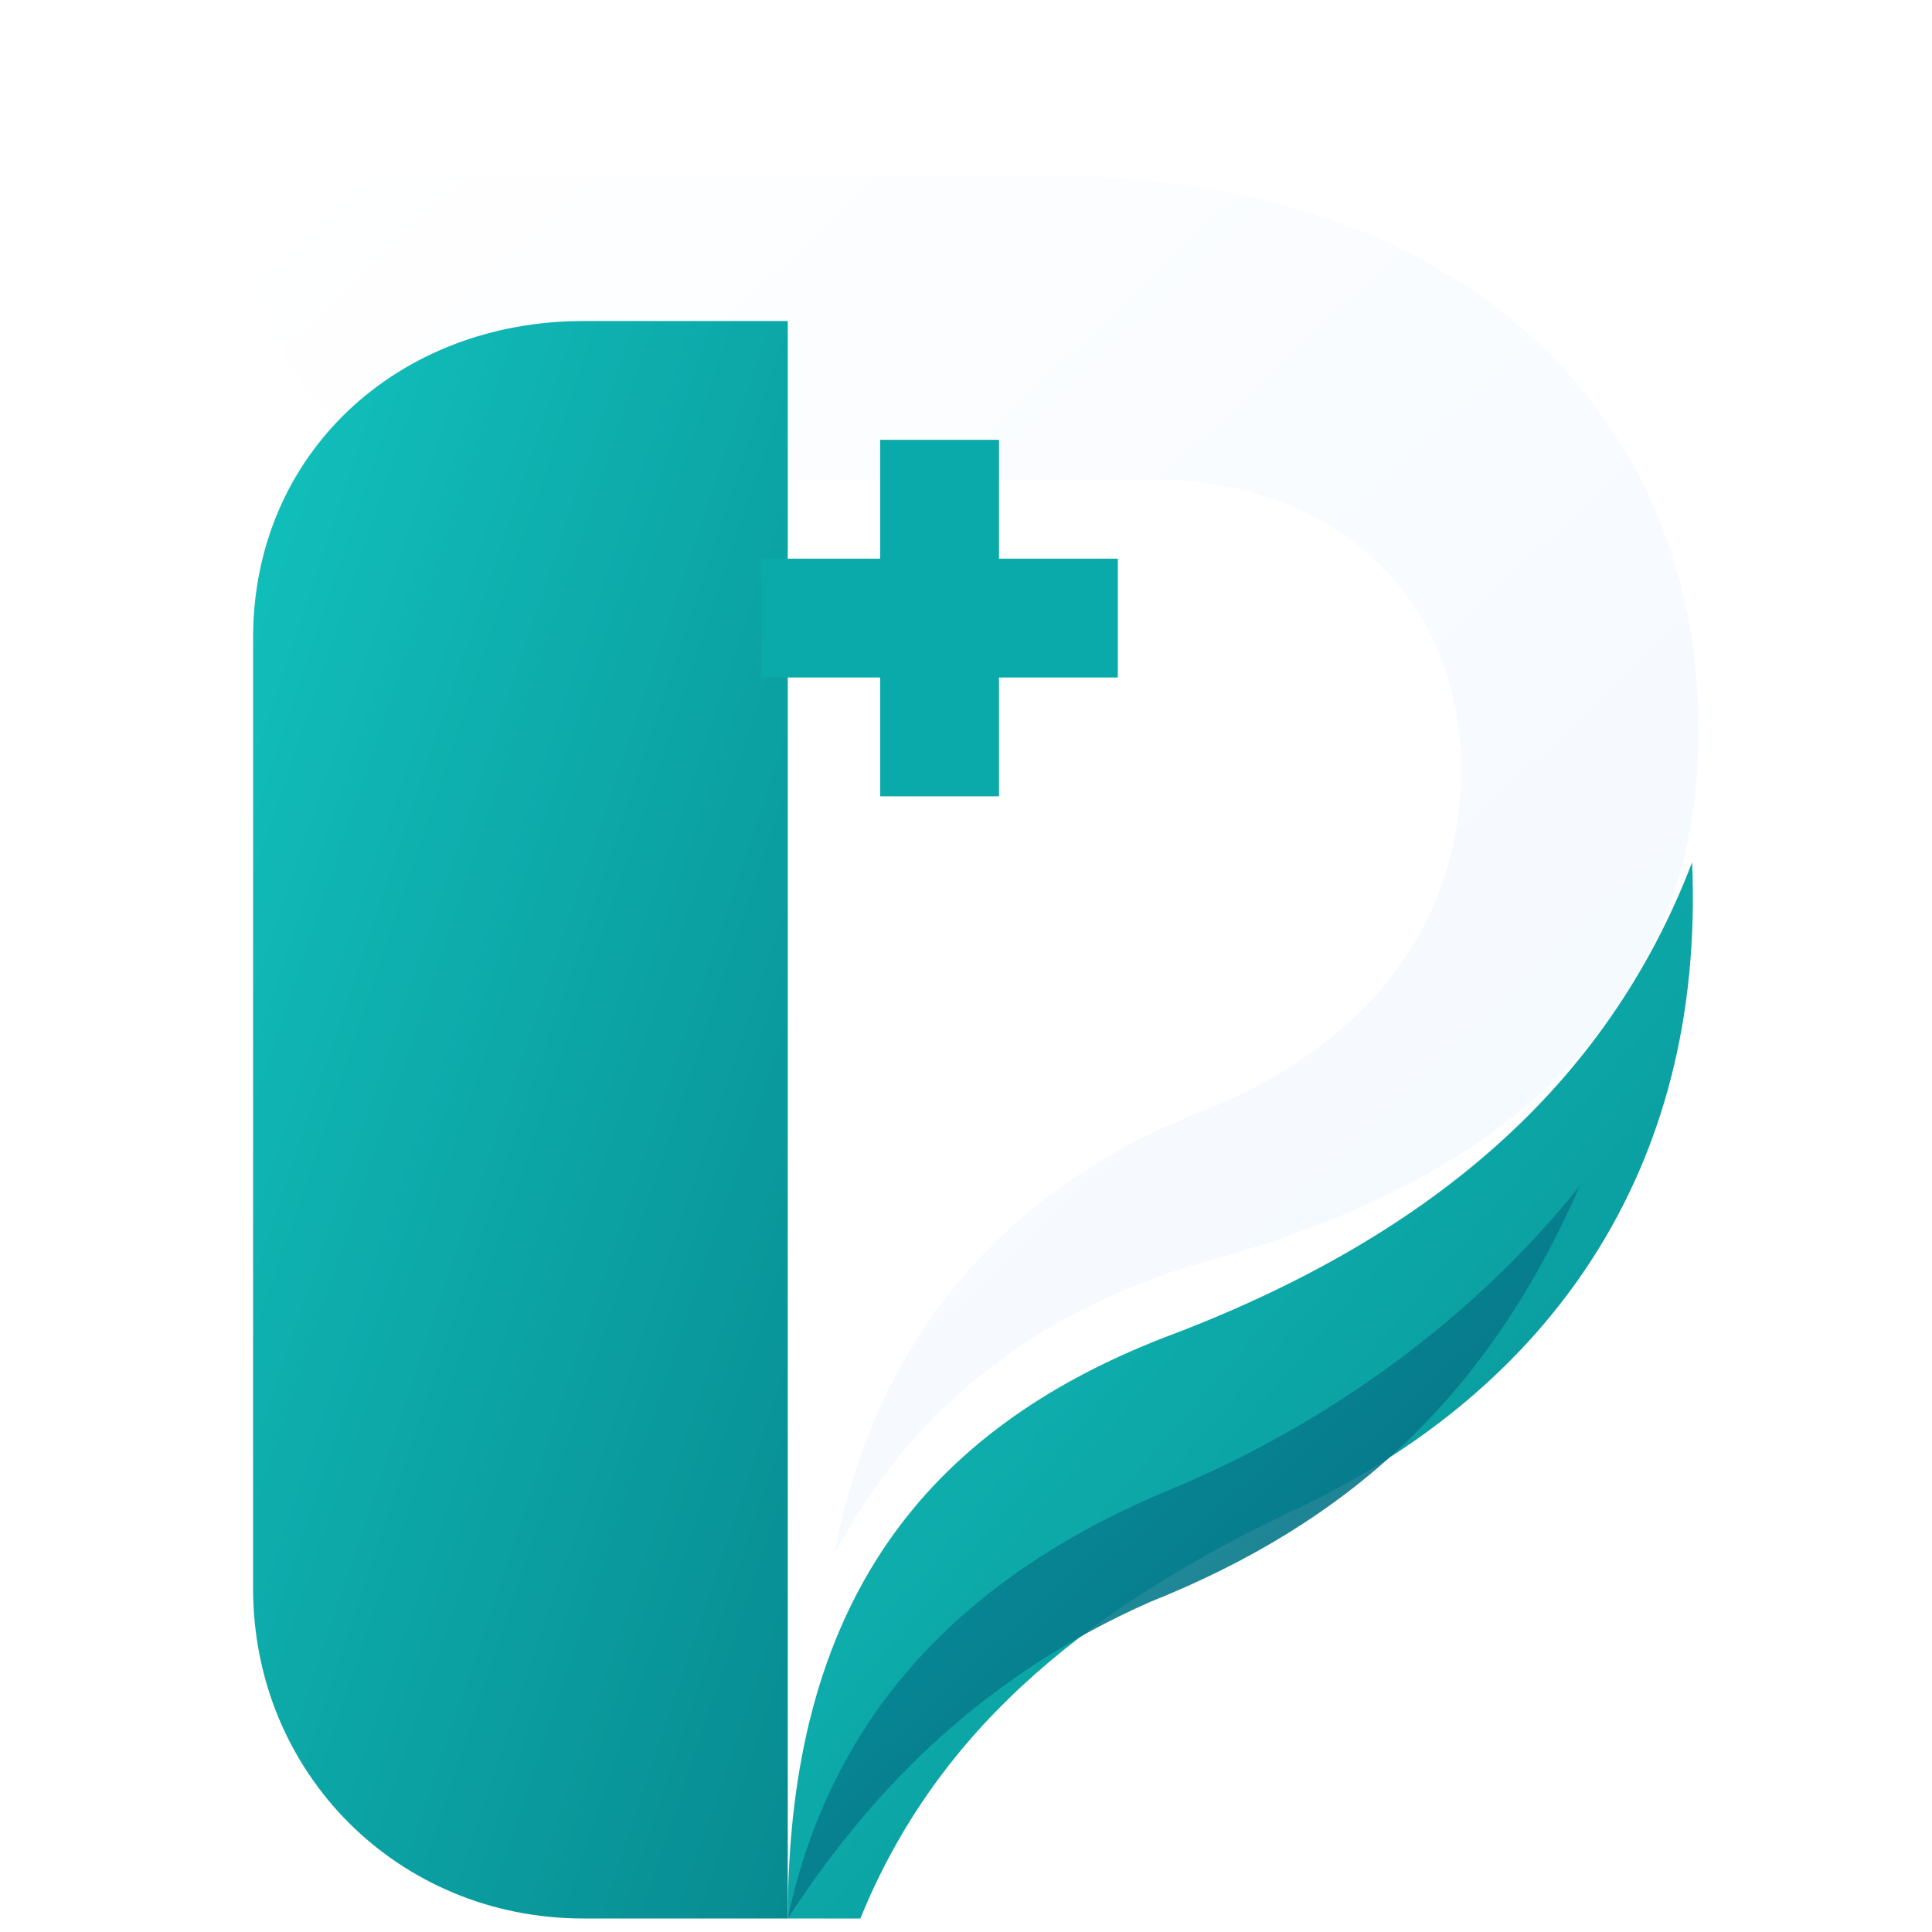
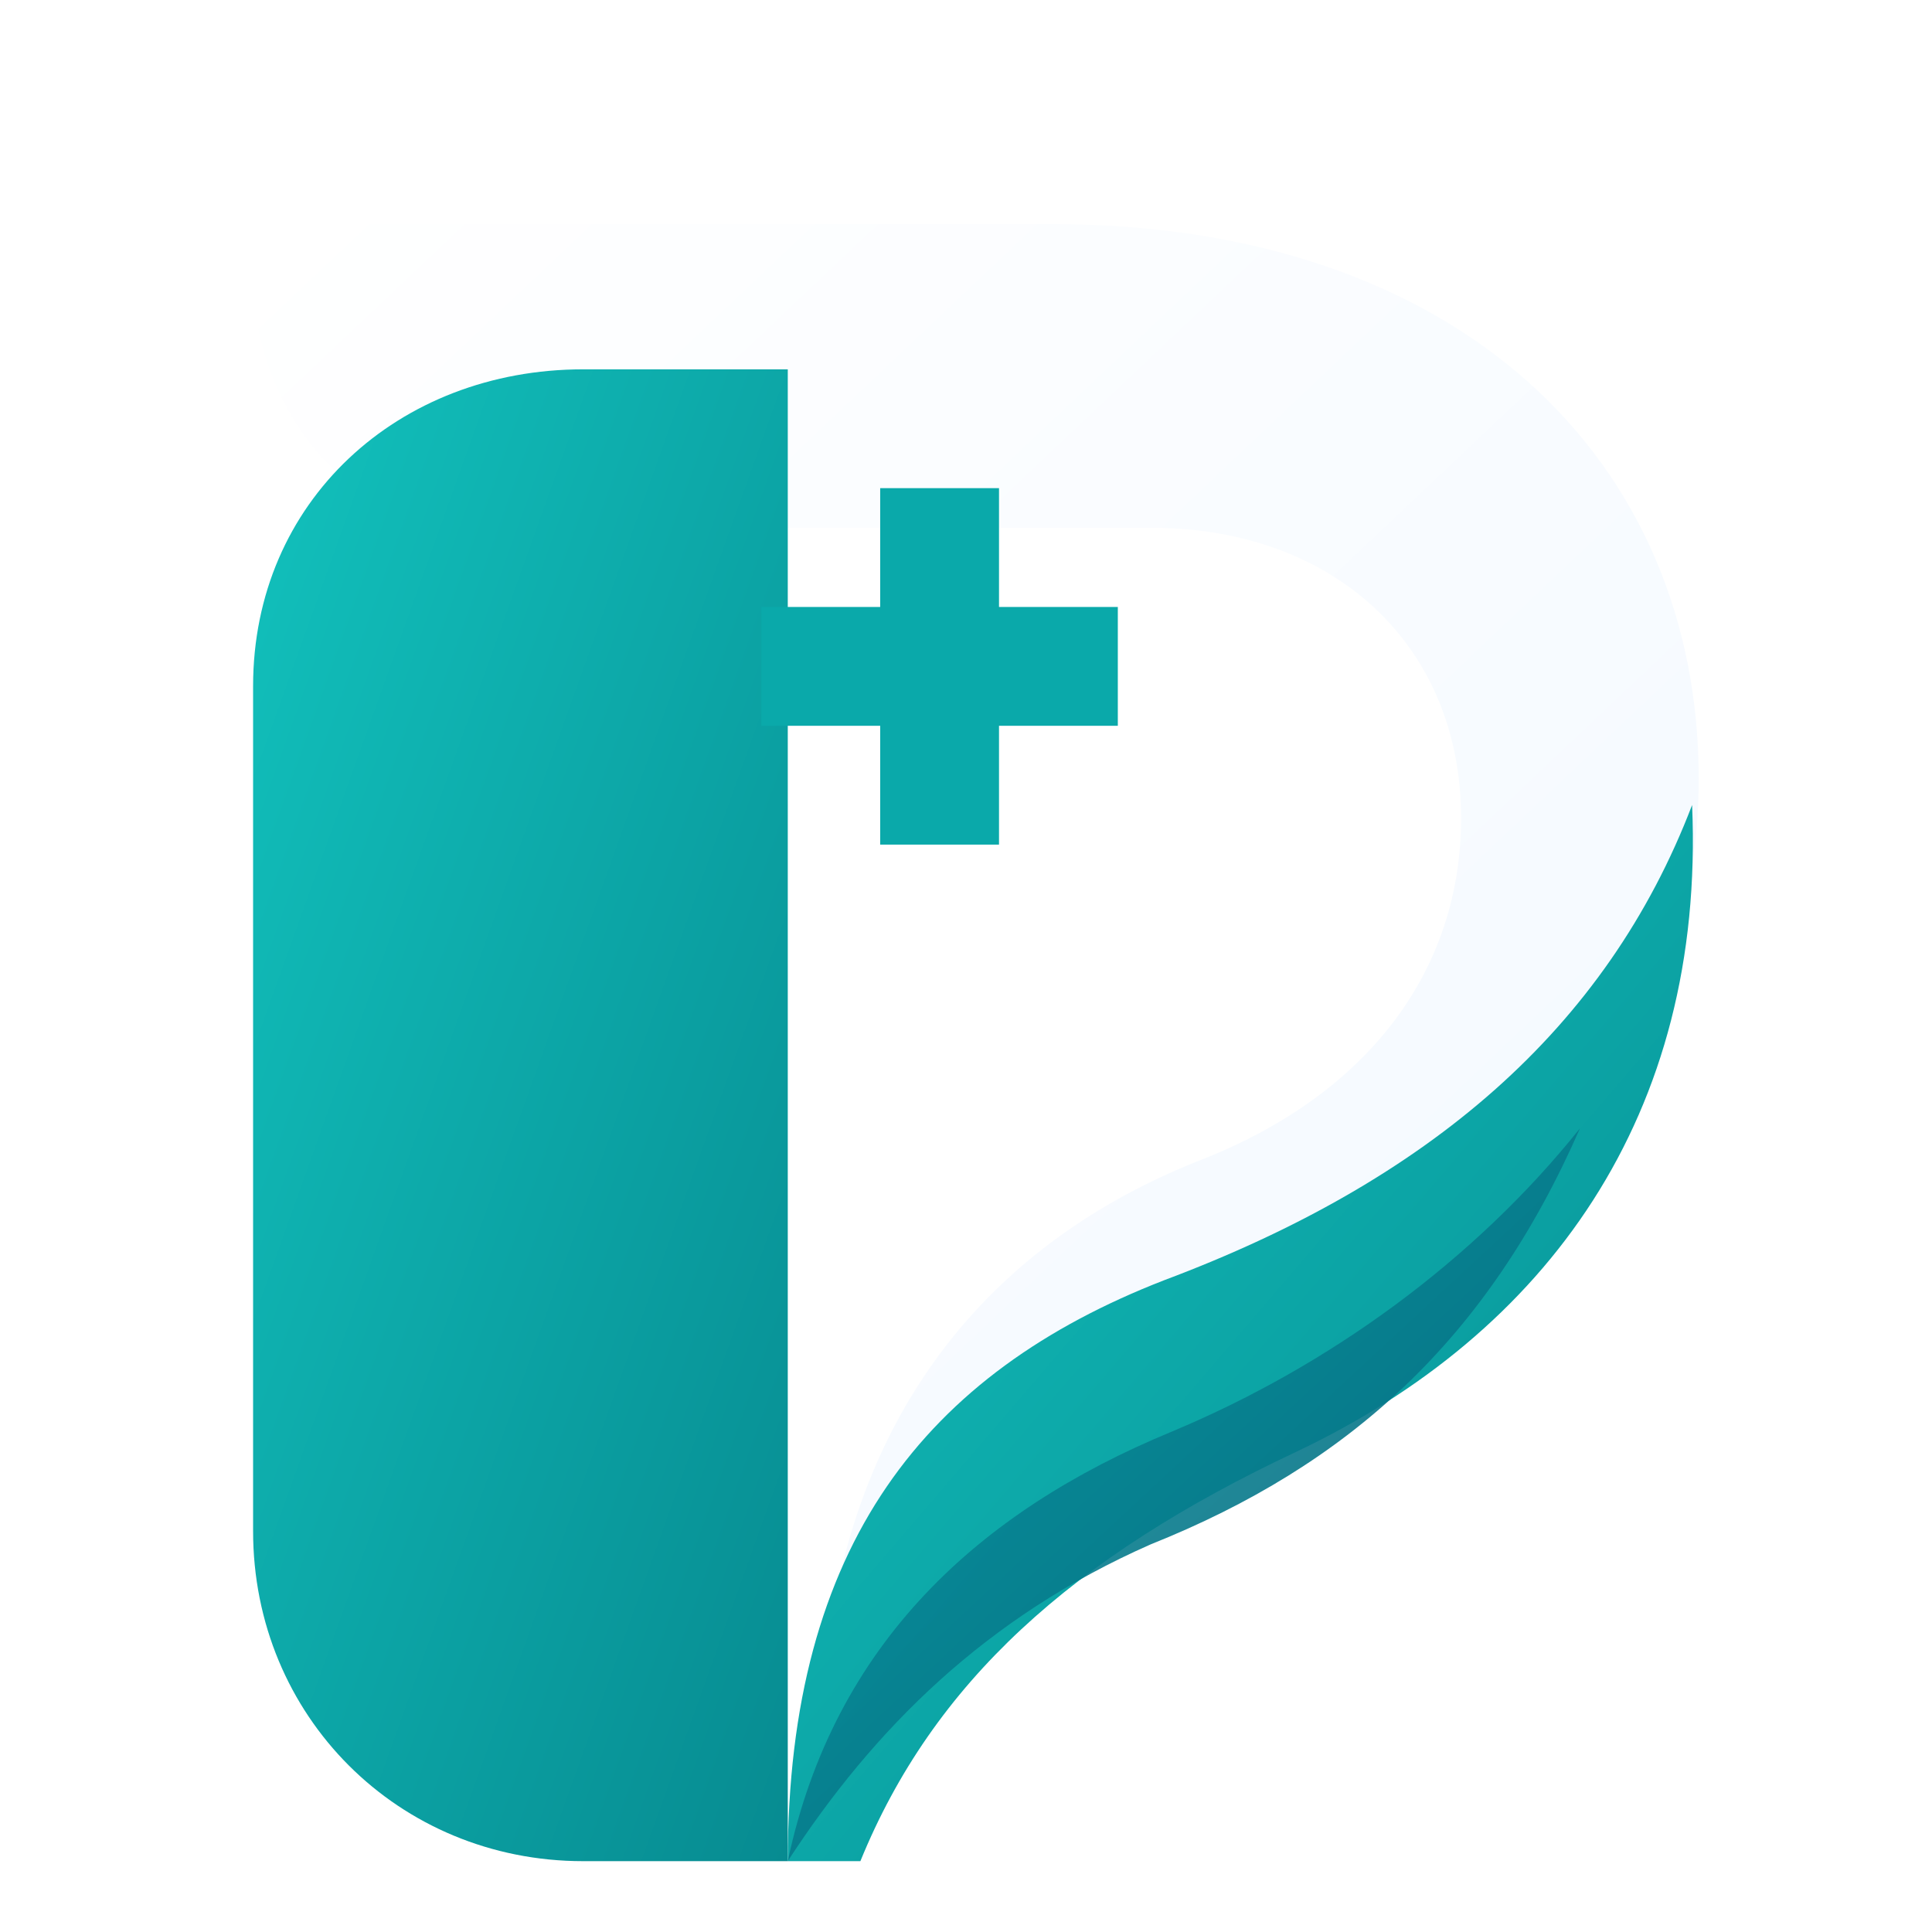
<svg xmlns="http://www.w3.org/2000/svg" viewBox="0 0 240 240" role="img" aria-label="PharmDesk P medical mark">
  <defs>
    <linearGradient id="navy" x1="0" y1="0" x2="1" y2="1">
      <stop stop-color="#ffffff" />
      <stop offset="1" stop-color="#f2f8ff" />
    </linearGradient>
    <linearGradient id="teal" x1="0" y1="0" x2="1" y2="1">
      <stop stop-color="#12c2bd" />
      <stop offset="1" stop-color="#078b91" />
    </linearGradient>
    <linearGradient id="fold" x1="0" y1="0" x2="1" y2="1">
      <stop stop-color="#0799a1" />
      <stop offset="1" stop-color="#075d78" />
    </linearGradient>
  </defs>
-   <g transform="translate(120 94) scale(.82)">
+   <g transform="translate(120 100) scale(.82)">
    <path d="M-108 -88H13C75 -88 111 -52 111 -4C111 39 81 64 38 76C12 83 -8 98 -20 121C-14 89 5 66 35 54C61 44 75 25 75 2C75 -24 56 -42 28 -42H-75C-94 -42 -108 -61 -108 -80Z" fill="url(#navy)" />
-     <path d="M-108 -18C-108 -46 -86 -66 -58 -66H-27V176H-58C-86 176 -108 154 -108 126Z" fill="url(#teal)" />
-     <path d="M-27 176C-27 128 -6 102 30 88C70 73 97 50 110 16C112 63 88 96 50 114C16 130 -5 149 -16 176Z" fill="url(#teal)" />
-     <path d="M-27 176C-20 143 2 123 31 111C55 101 77 85 93 65C79 97 58 116 28 128C3 139 -14 156 -27 176Z" fill="url(#fold)" opacity=".9" />
+     <path d="M-108 -18C-108 -46 -86 -66 -58 -66H-27V160H-58C-86 160 -108 138 -108 110Z" fill="url(#teal)" />
+     <path d="M-27 160C-27 112 -6 86 30 72C70 57 97 34 110 0C112 47 88 80 50 98C16 114 -5 133 -16 160Z" fill="url(#teal)" />
+     <path d="M-27 160C-20 127 2 107 31 95C55 85 77 69 93 49C79 81 58 100 28 112C3 123 -14 140 -27 160Z" fill="url(#fold)" opacity=".9" />
    <path d="M-13 -48H5V-30H23V-12H5V6H-13V-12H-31V-30H-13Z" fill="#0aa9aa" />
  </g>
</svg>
